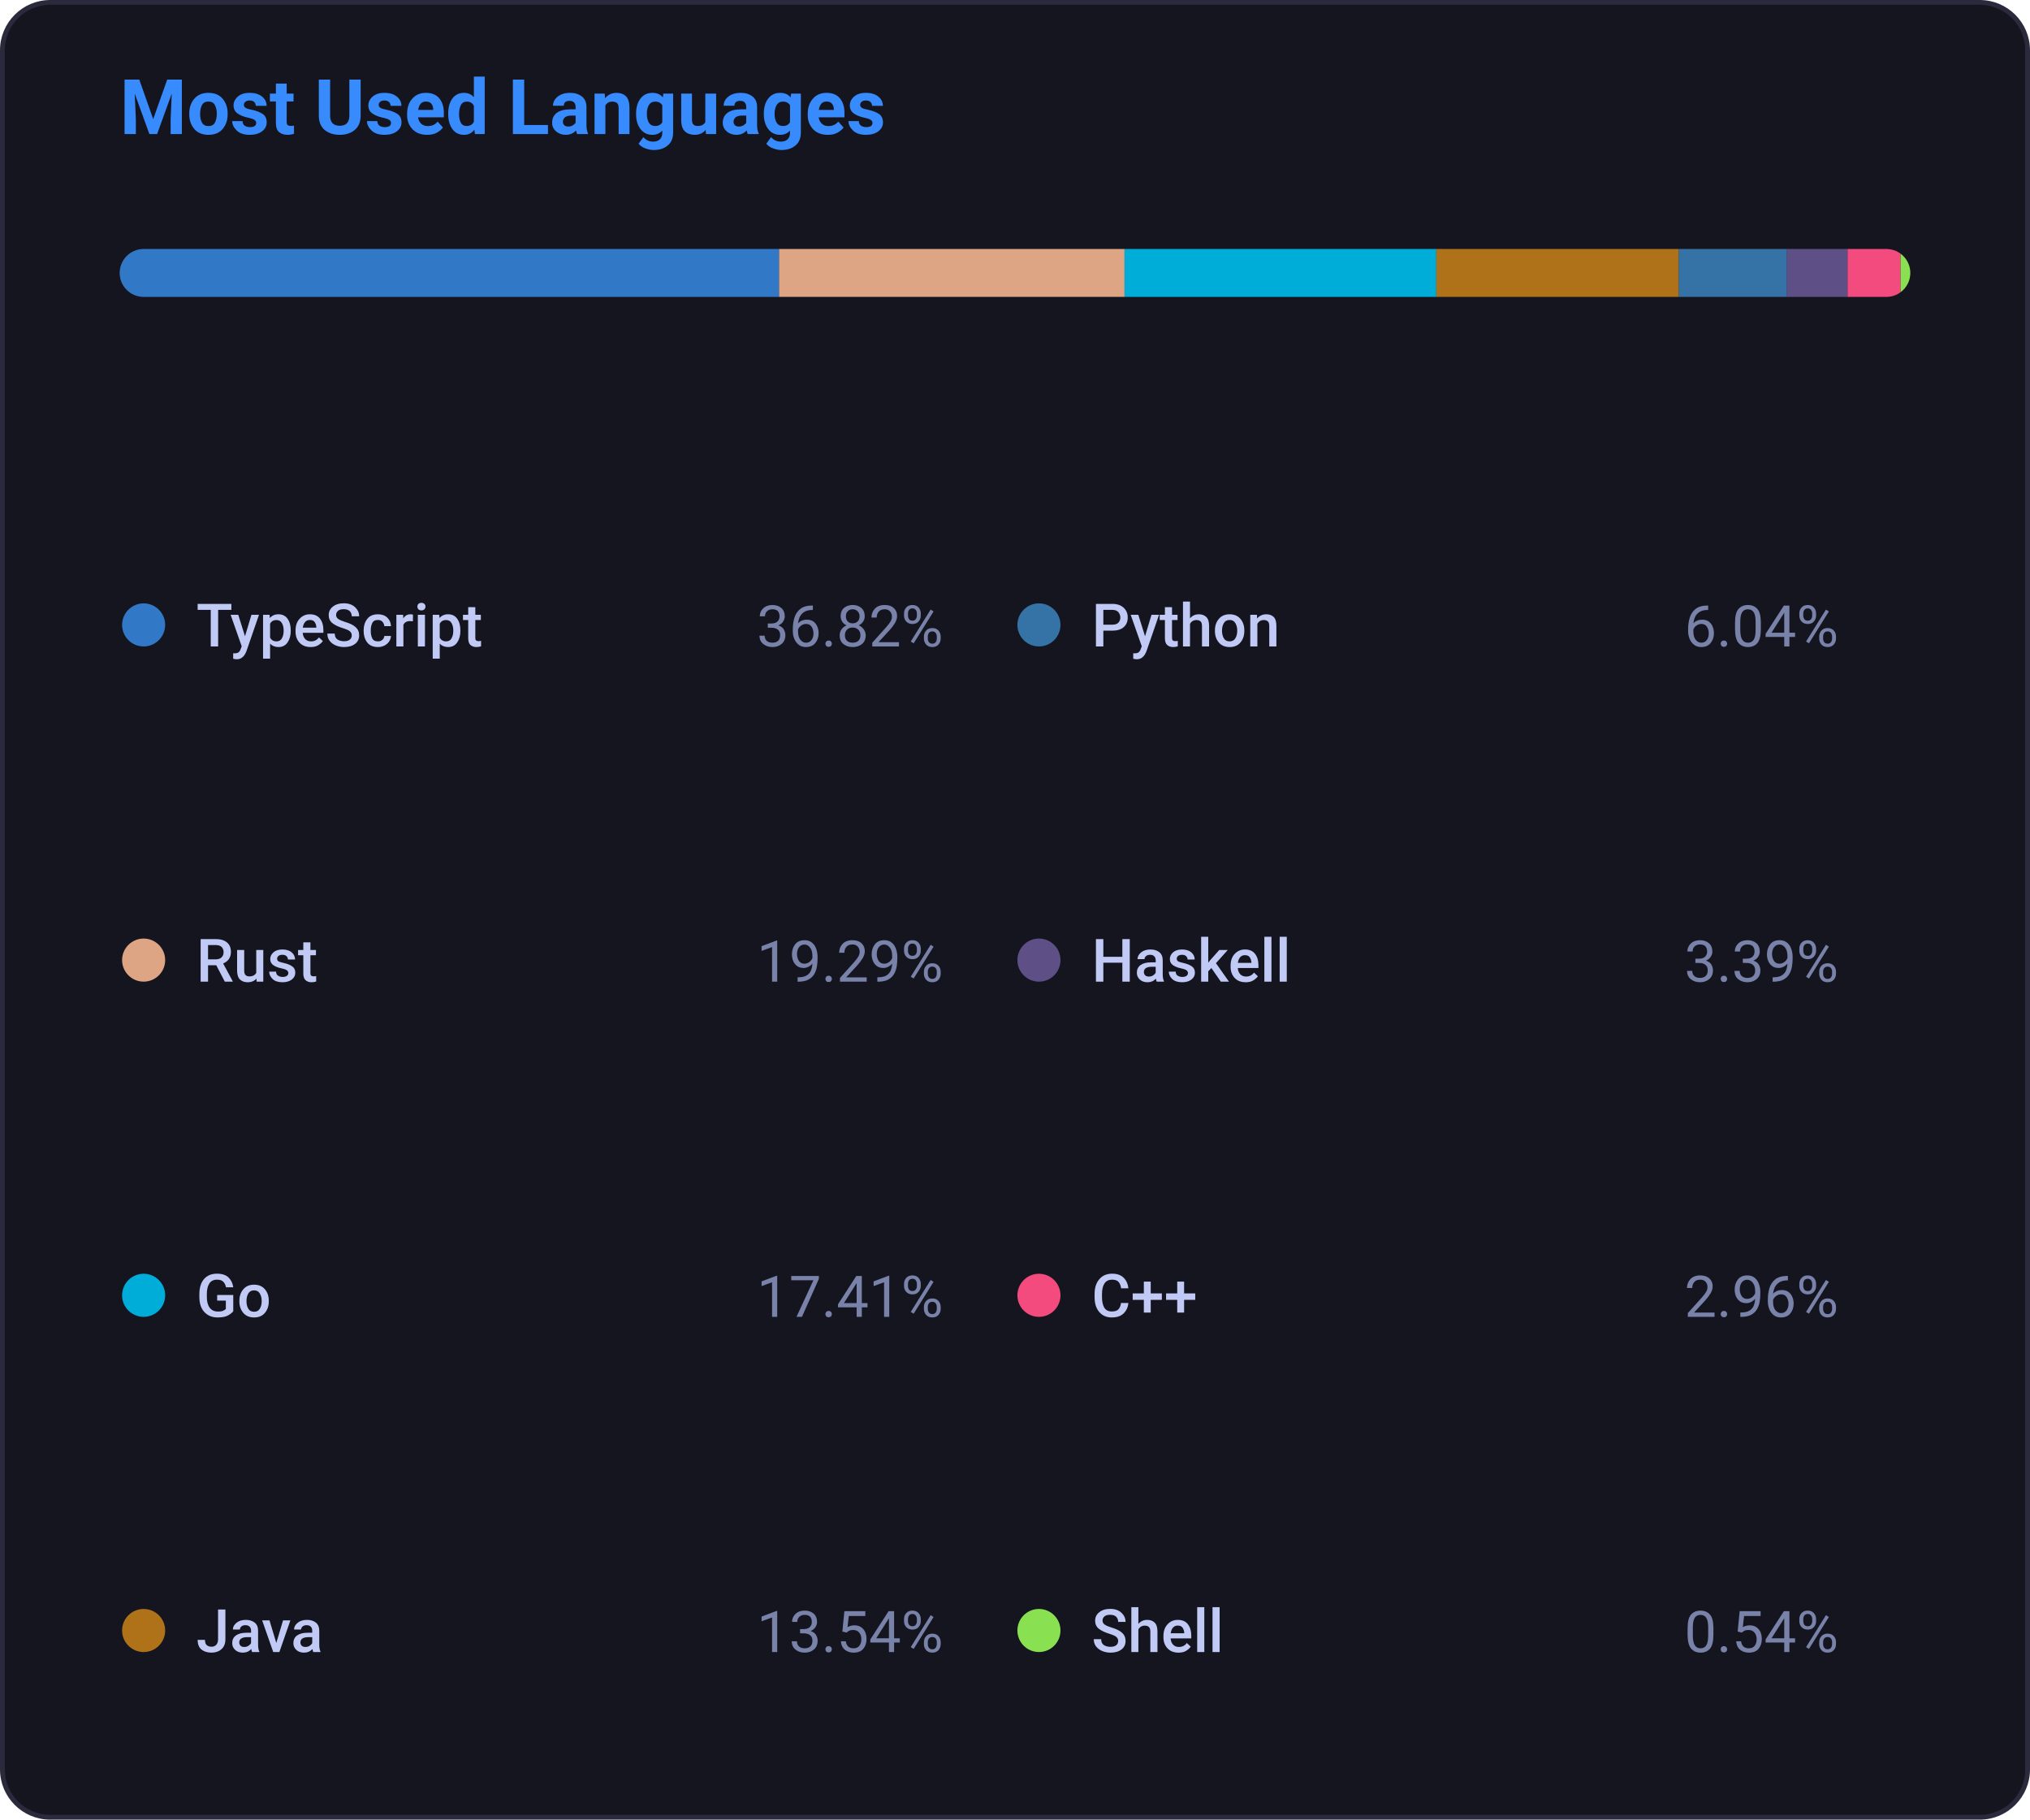
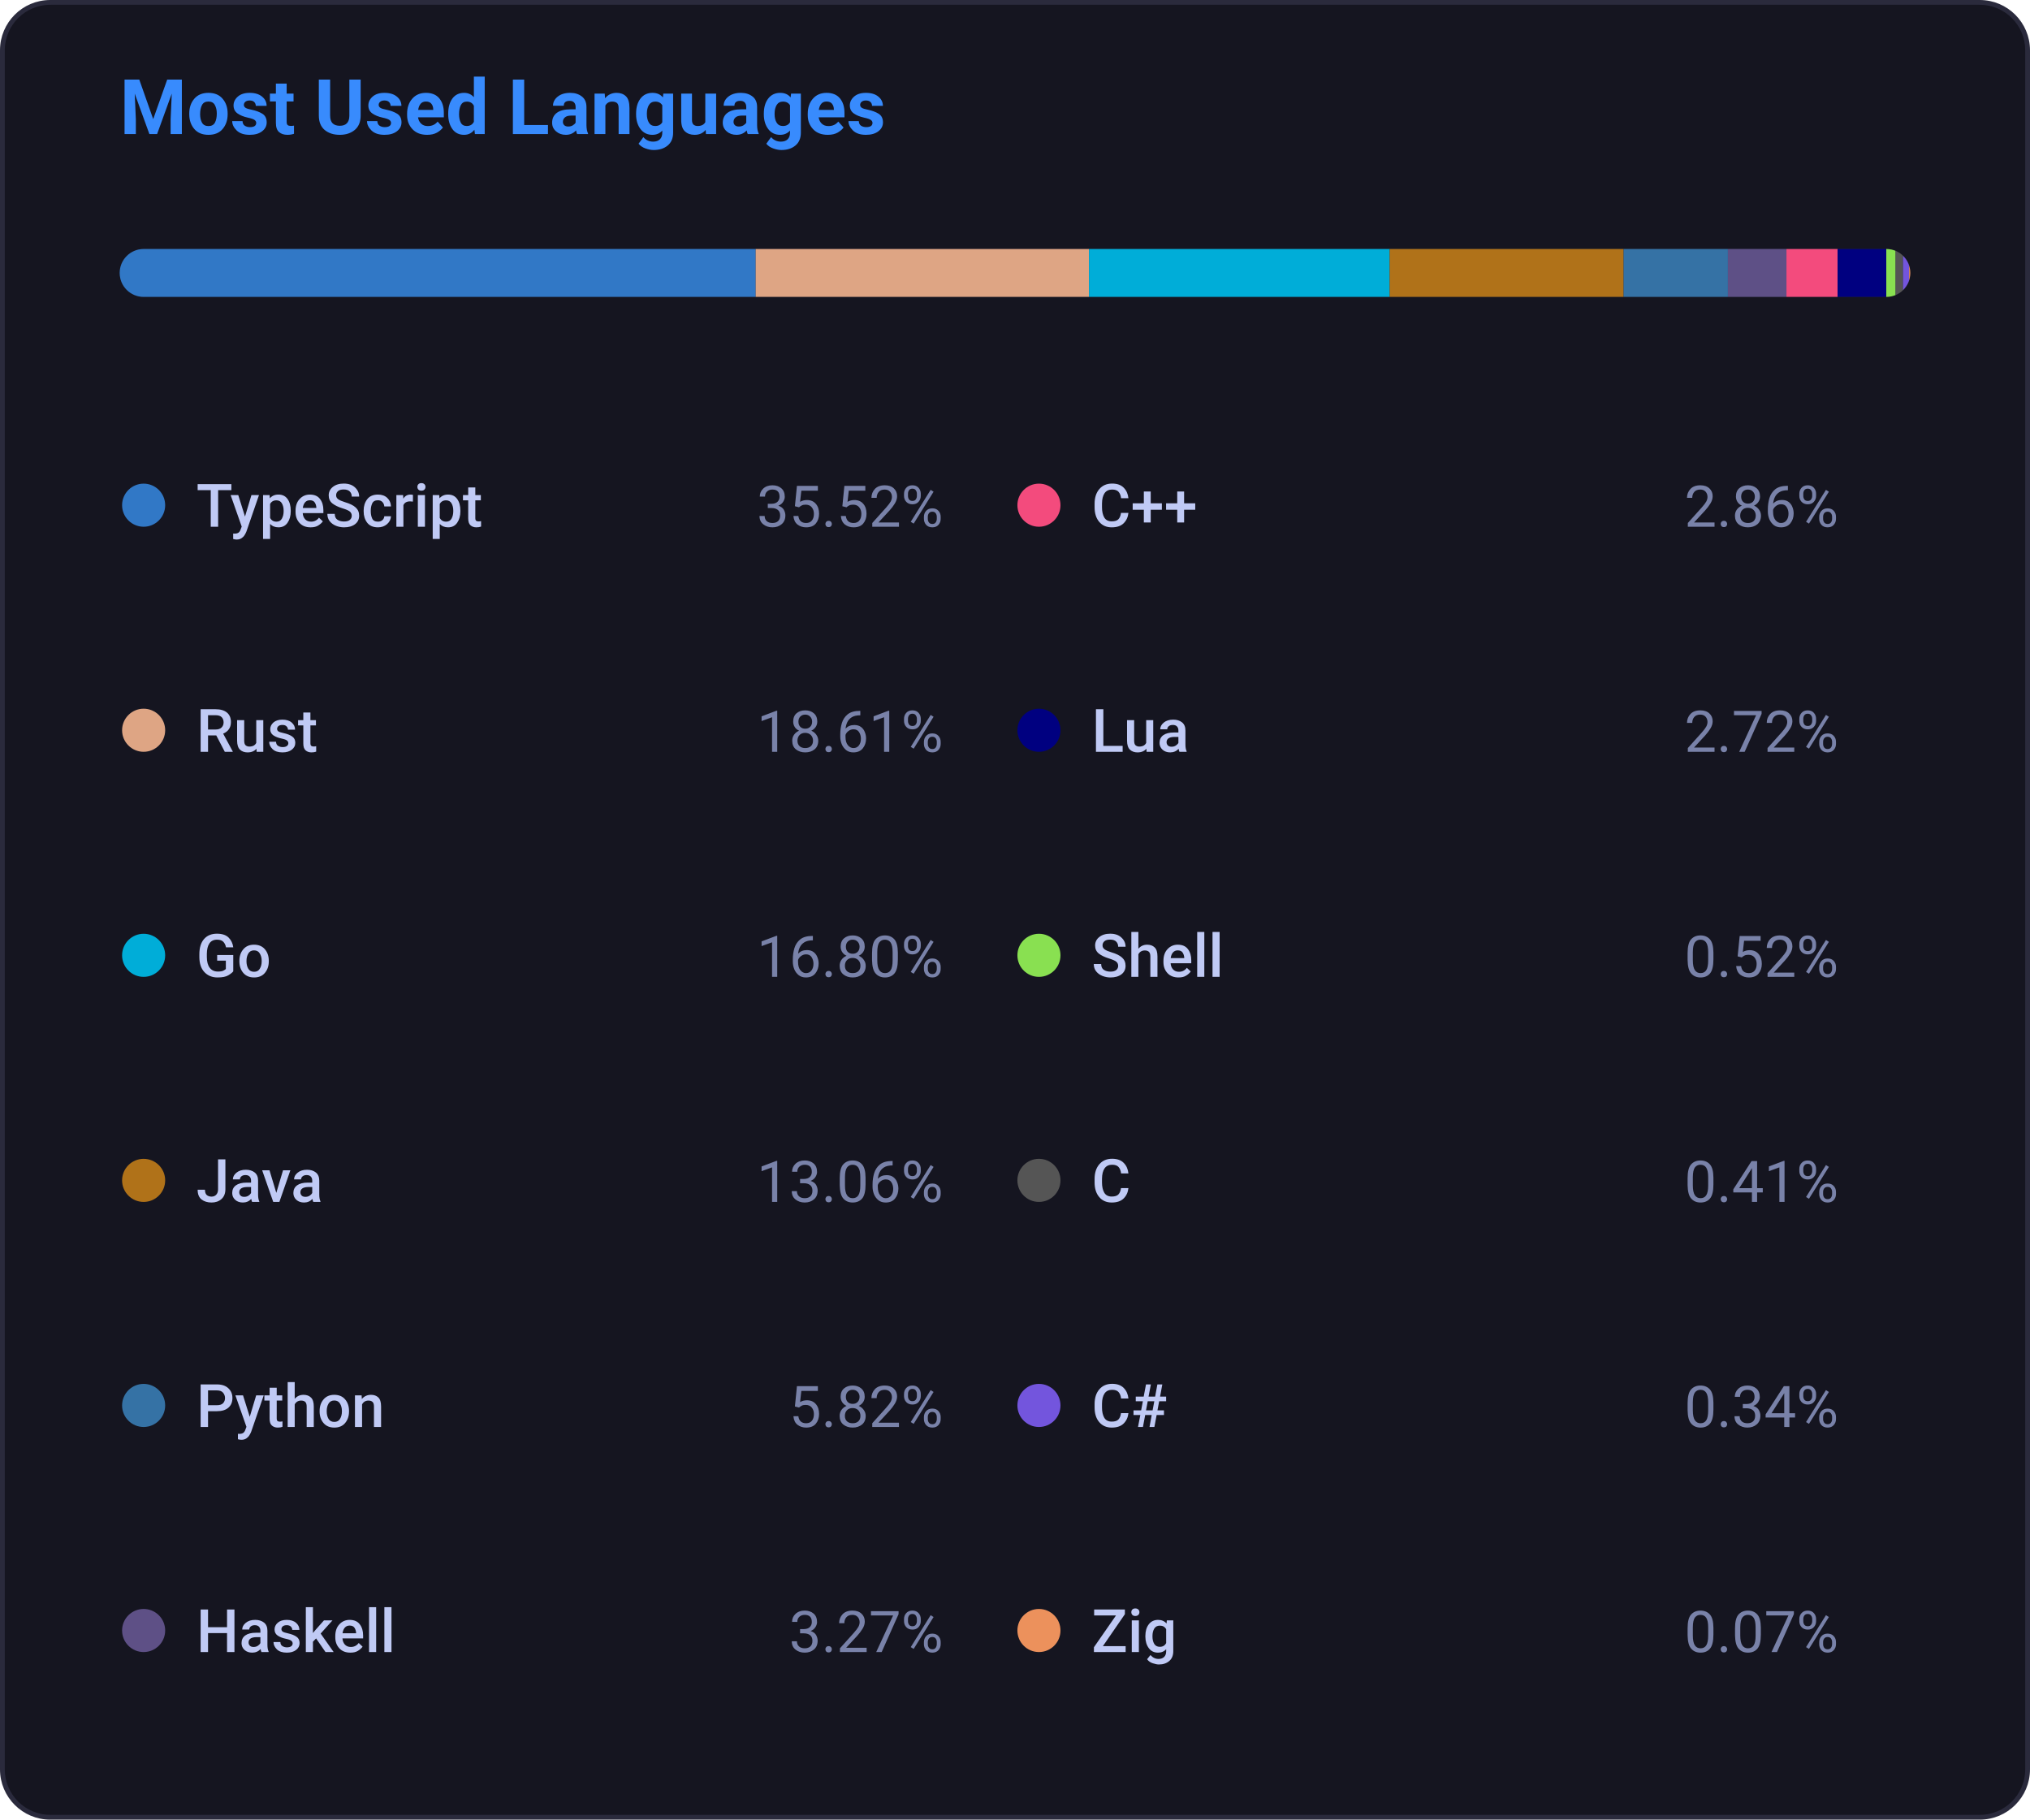
<svg xmlns="http://www.w3.org/2000/svg" width="424" height="380" viewBox="0 0 424 380" fill="none" role="img" aria-label="Most Used Languages">
  <style>
		.card-bg { fill: #151520; stroke: #2a2a3c; stroke-width: 1px; rx: 10px; }
		.card-title { font-family: -apple-system, BlinkMacSystemFont, 'Segoe UI', Roboto, Helvetica, Arial, sans-serif; font-size: 16px; font-weight: 600; fill: #388bfd; }
		.lang-name { font-family: -apple-system, BlinkMacSystemFont, 'Segoe UI', Roboto, Helvetica, Arial, sans-serif; font-size: 12.5px; font-weight: 500; fill: #c0caf5; }
		.lang-pct { font-family: -apple-system, BlinkMacSystemFont, 'Segoe UI', Roboto, Helvetica, Arial, sans-serif; font-size: 12px; font-weight: 400; fill: #7982a9; }
		.bar-bg { fill: #212337; rx: 5px; }
		.bar-segment { transition: all 0.3s ease; }
	
		@keyframes fadeIn {
			from { opacity: 0; transform: translateY(4px); }
			to { opacity: 1; transform: translateY(0); }
		}
		@keyframes scaleBar {
			from { transform: scaleX(0); }
			to { transform: scaleX(1); }
		}
		.animate-item { animation: fadeIn 0.4s ease-out forwards; }
		.bar-container { transform-origin: left; animation: scaleBar 0.6s cubic-bezier(0.16, 1, 0.3, 1) forwards; }
		</style>
  <rect class="card-bg" x="0.5" y="0.5" width="423" height="379" rx="10" fill="#151520" stroke="#2a2a3c" />
  <text x="25" y="28" class="card-title">Most Used Languages</text>
  <defs>
    <clipPath id="bar-clip">
      <rect x="25" y="52" width="374" height="10" rx="5" ry="5" />
    </clipPath>
  </defs>
  <rect class="bar-bg" x="25" y="52" width="374" height="10" rx="5" />
  <g clip-path="url(#bar-clip)" class="bar-container">
-     <rect x="25.00" y="52" width="137.72" height="10" fill="#3178c6" class="bar-segment" />
-     <rect x="162.72" y="52" width="72.16" height="10" fill="#dea584" class="bar-segment" />
-     <rect x="234.88" y="52" width="65.12" height="10" fill="#00ADD8" class="bar-segment" />
-     <rect x="300.00" y="52" width="50.65" height="10" fill="#b07219" class="bar-segment" />
-     <rect x="350.65" y="52" width="22.58" height="10" fill="#3572A5" class="bar-segment" />
-     <rect x="373.22" y="52" width="12.68" height="10" fill="#5e5086" class="bar-segment" />
-     <rect x="385.90" y="52" width="11.08" height="10" fill="#f34b7d" class="bar-segment" />
-     <rect x="396.98" y="52" width="2.02" height="10" fill="#89e051" class="bar-segment" />
+     <rect x="25.00" y="52" width="132.84" height="10" fill="#3178c6" class="bar-segment" />
+     <rect x="157.84" y="52" width="69.61" height="10" fill="#dea584" class="bar-segment" />
+     <rect x="227.45" y="52" width="62.81" height="10" fill="#00ADD8" class="bar-segment" />
+     <rect x="290.26" y="52" width="48.86" height="10" fill="#b07219" class="bar-segment" />
+     <rect x="339.12" y="52" width="21.78" height="10" fill="#3572A5" class="bar-segment" />
+     <rect x="360.90" y="52" width="12.23" height="10" fill="#5e5086" class="bar-segment" />
+     <rect x="373.13" y="52" width="10.68" height="10" fill="#f34b7d" class="bar-segment" />
+     <rect x="383.81" y="52" width="10.17" height="10" fill="#000080" class="bar-segment" />
+     <rect x="393.98" y="52" width="1.95" height="10" fill="#89e051" class="bar-segment" />
+     <rect x="395.93" y="52" width="1.55" height="10" fill="#555555" class="bar-segment" />
+     <rect x="397.48" y="52" width="1.27" height="10" fill="#7355dd" class="bar-segment" />
+     <rect x="398.75" y="52" width="1.00" height="10" fill="#ec915c" class="bar-segment" />
  </g>
  <g class="animate-item" style="animation-delay: 100ms;">
-     <circle cx="30.0" cy="130.5" r="4.5" fill="#3178c6" />
-     <text x="41.0" y="135.0" class="lang-name">TypeScript</text>
-     <text x="197.0" y="135.0" text-anchor="end" class="lang-pct">36.82%</text>
+     <circle cx="30.0" cy="105.5" r="4.5" fill="#3178c6" />
+     <text x="41.0" y="110.0" class="lang-name">TypeScript</text>
+     <text x="197.0" y="110.0" text-anchor="end" class="lang-pct">35.52%</text>
  </g>
  <g class="animate-item" style="animation-delay: 140ms;">
-     <circle cx="30.0" cy="200.5" r="4.5" fill="#dea584" />
-     <text x="41.0" y="205.0" class="lang-name">Rust</text>
-     <text x="197.0" y="205.0" text-anchor="end" class="lang-pct">19.29%</text>
+     <circle cx="30.0" cy="152.5" r="4.5" fill="#dea584" />
+     <text x="41.0" y="157.0" class="lang-name">Rust</text>
+     <text x="197.0" y="157.0" text-anchor="end" class="lang-pct">18.61%</text>
  </g>
  <g class="animate-item" style="animation-delay: 180ms;">
-     <circle cx="30.0" cy="270.5" r="4.5" fill="#00ADD8" />
-     <text x="41.0" y="275.0" class="lang-name">Go</text>
-     <text x="197.0" y="275.0" text-anchor="end" class="lang-pct">17.41%</text>
+     <circle cx="30.0" cy="199.5" r="4.5" fill="#00ADD8" />
+     <text x="41.0" y="204.0" class="lang-name">Go</text>
+     <text x="197.0" y="204.0" text-anchor="end" class="lang-pct">16.80%</text>
  </g>
  <g class="animate-item" style="animation-delay: 220ms;">
-     <circle cx="30.0" cy="340.5" r="4.5" fill="#b07219" />
-     <text x="41.0" y="345.0" class="lang-name">Java</text>
-     <text x="197.0" y="345.0" text-anchor="end" class="lang-pct">13.54%</text>
+     <circle cx="30.0" cy="246.5" r="4.5" fill="#b07219" />
+     <text x="41.0" y="251.0" class="lang-name">Java</text>
+     <text x="197.0" y="251.0" text-anchor="end" class="lang-pct">13.06%</text>
  </g>
  <g class="animate-item" style="animation-delay: 260ms;">
-     <circle cx="217.0" cy="130.5" r="4.5" fill="#3572A5" />
-     <text x="228.0" y="135.0" class="lang-name">Python</text>
-     <text x="384.0" y="135.0" text-anchor="end" class="lang-pct">6.04%</text>
+     <circle cx="30.0" cy="293.5" r="4.5" fill="#3572A5" />
+     <text x="41.0" y="298.0" class="lang-name">Python</text>
+     <text x="197.0" y="298.0" text-anchor="end" class="lang-pct">5.82%</text>
  </g>
  <g class="animate-item" style="animation-delay: 300ms;">
-     <circle cx="217.0" cy="200.5" r="4.5" fill="#5e5086" />
-     <text x="228.0" y="205.0" class="lang-name">Haskell</text>
-     <text x="384.0" y="205.0" text-anchor="end" class="lang-pct">3.39%</text>
+     <circle cx="30.0" cy="340.5" r="4.5" fill="#5e5086" />
+     <text x="41.0" y="345.0" class="lang-name">Haskell</text>
+     <text x="197.0" y="345.0" text-anchor="end" class="lang-pct">3.27%</text>
  </g>
  <g class="animate-item" style="animation-delay: 340ms;">
-     <circle cx="217.0" cy="270.5" r="4.5" fill="#f34b7d" />
-     <text x="228.0" y="275.0" class="lang-name">C++</text>
-     <text x="384.0" y="275.0" text-anchor="end" class="lang-pct">2.96%</text>
+     <circle cx="217.0" cy="105.5" r="4.5" fill="#f34b7d" />
+     <text x="228.0" y="110.0" class="lang-name">C++</text>
+     <text x="384.0" y="110.0" text-anchor="end" class="lang-pct">2.86%</text>
  </g>
  <g class="animate-item" style="animation-delay: 380ms;">
-     <circle cx="217.0" cy="340.5" r="4.5" fill="#89e051" />
-     <text x="228.0" y="345.0" class="lang-name">Shell</text>
-     <text x="384.0" y="345.0" text-anchor="end" class="lang-pct">0.54%</text>
+     <circle cx="217.0" cy="152.5" r="4.5" fill="#000080" />
+     <text x="228.0" y="157.0" class="lang-name">Lua</text>
+     <text x="384.0" y="157.0" text-anchor="end" class="lang-pct">2.72%</text>
+   </g>
+   <g class="animate-item" style="animation-delay: 420ms;">
+     <circle cx="217.0" cy="199.5" r="4.5" fill="#89e051" />
+     <text x="228.0" y="204.0" class="lang-name">Shell</text>
+     <text x="384.0" y="204.0" text-anchor="end" class="lang-pct">0.52%</text>
+   </g>
+   <g class="animate-item" style="animation-delay: 460ms;">
+     <circle cx="217.0" cy="246.5" r="4.5" fill="#555555" />
+     <text x="228.0" y="251.0" class="lang-name">C</text>
+     <text x="384.0" y="251.0" text-anchor="end" class="lang-pct">0.41%</text>
+   </g>
+   <g class="animate-item" style="animation-delay: 500ms;">
+     <circle cx="217.0" cy="293.5" r="4.5" fill="#7355dd" />
+     <text x="228.0" y="298.0" class="lang-name">C#</text>
+     <text x="384.0" y="298.0" text-anchor="end" class="lang-pct">0.34%</text>
+   </g>
+   <g class="animate-item" style="animation-delay: 540ms;">
+     <circle cx="217.0" cy="340.5" r="4.5" fill="#ec915c" />
+     <text x="228.0" y="345.0" class="lang-name">Zig</text>
+     <text x="384.0" y="345.0" text-anchor="end" class="lang-pct">0.07%</text>
  </g>
</svg>
